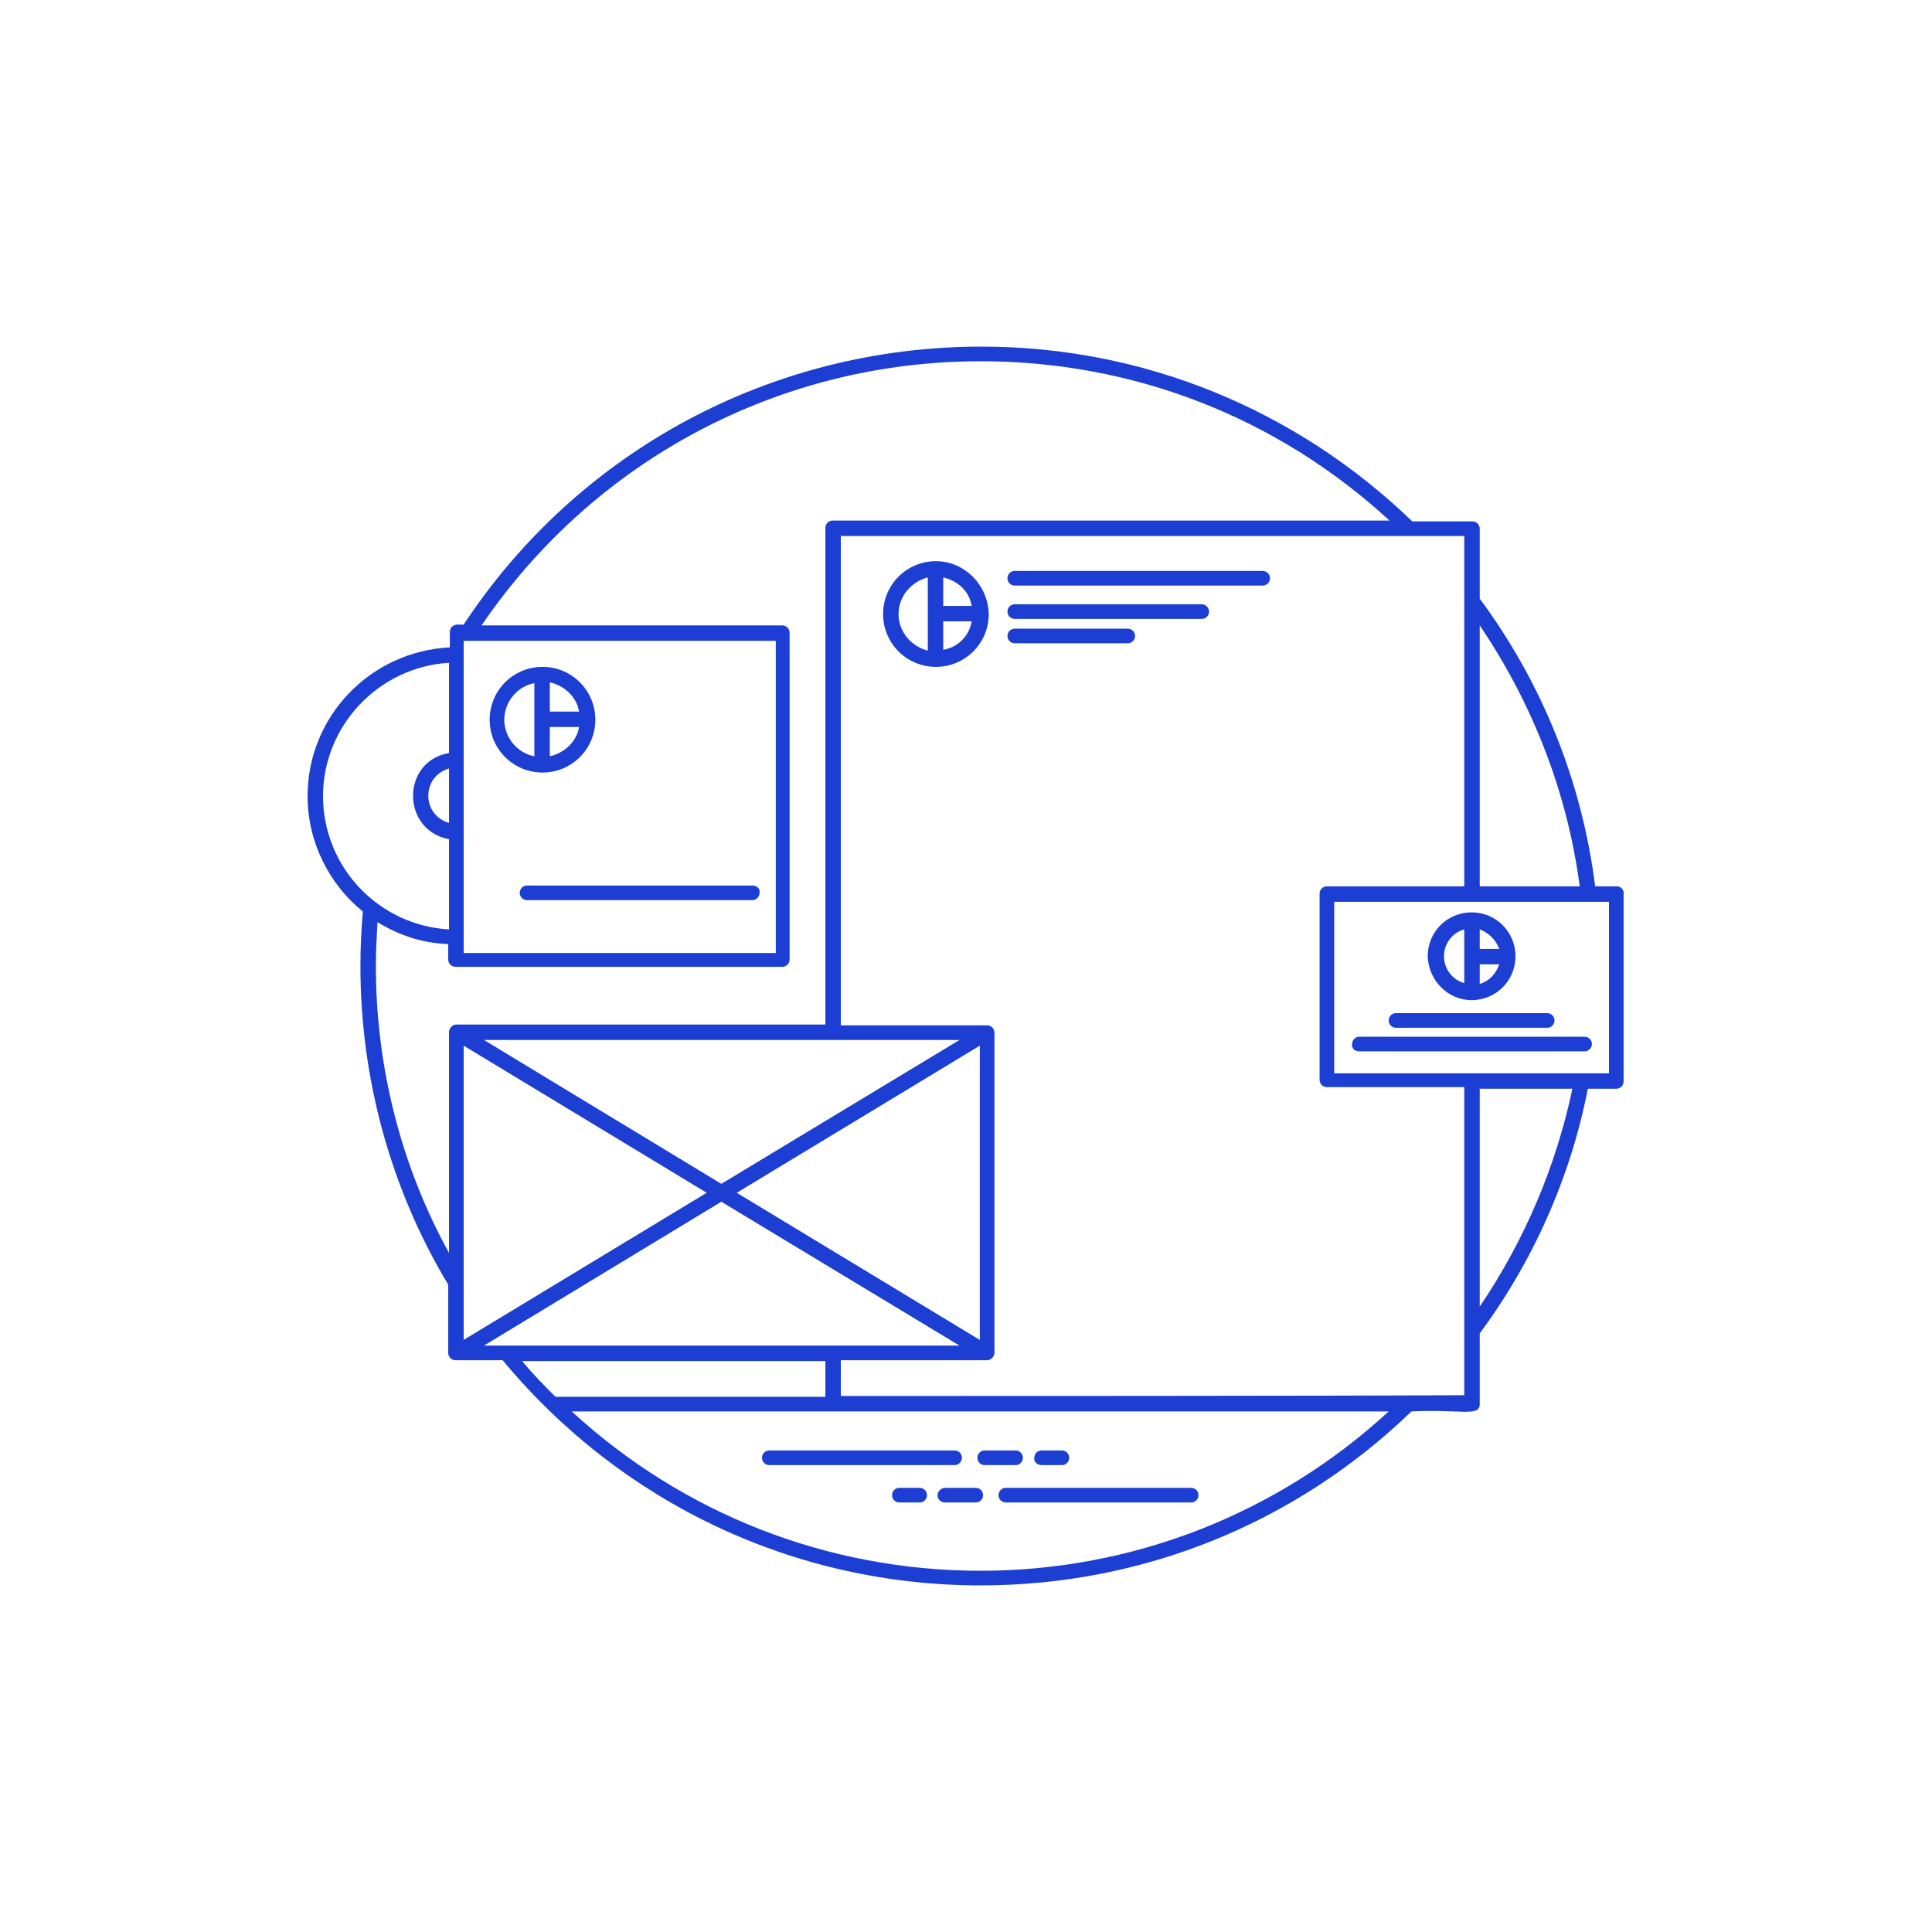
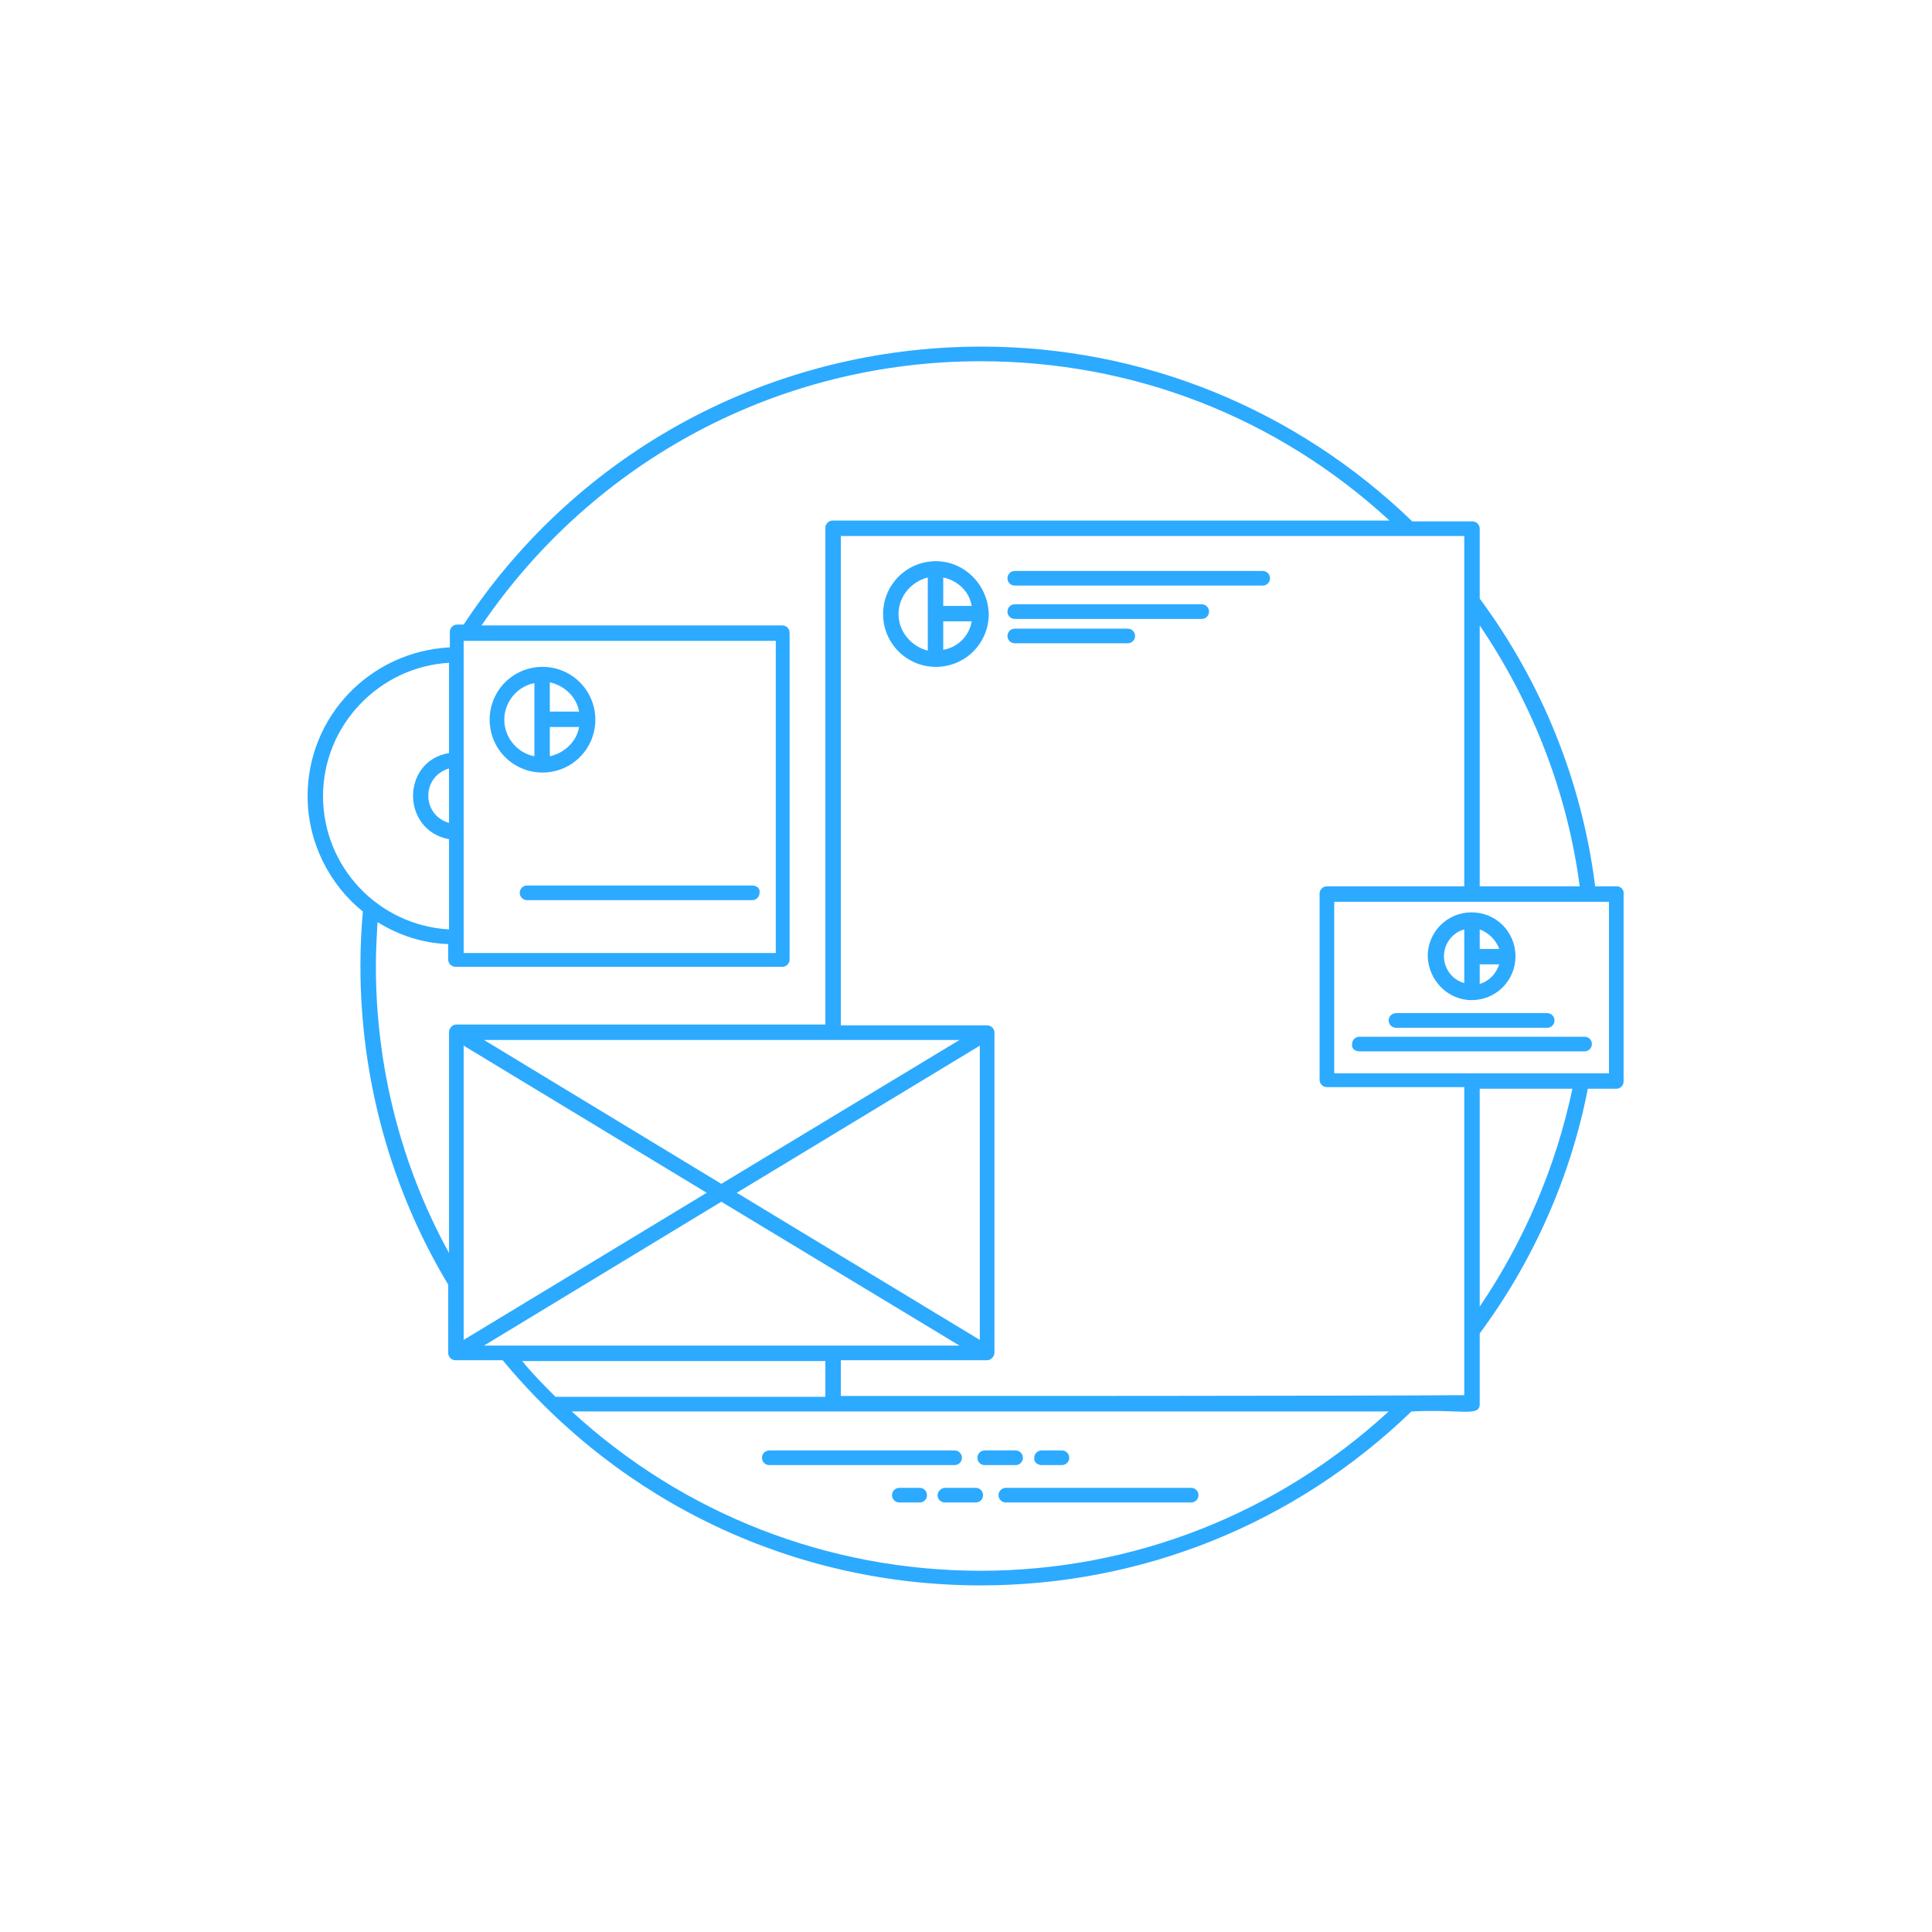
<svg xmlns="http://www.w3.org/2000/svg" width="100" height="100">
-   <svg fill="#1c3ed3" transform="matrix(.69 0 0 .69 15.5 15.5)" viewBox="0 0 164 164">
+   <svg fill="#2CAAFF" transform="matrix(.69 0 0 .69 15.5 15.5)" viewBox="0 0 164 164">
    <path d="M36.4 51.7c0-3.6-2.9-6.5-6.5-6.5s-6.5 2.9-6.5 6.5 2.9 6.5 6.5 6.5 6.5-2.9 6.5-6.5zm-5.6 4.5v-3.6h3.6c-.3 1.8-1.8 3.2-3.6 3.6zm3.6-5.5h-3.6v-3.6c1.8.4 3.3 1.8 3.6 3.6zm-9.2 1c0-2.2 1.6-4.1 3.7-4.5v9c-2.1-.4-3.7-2.3-3.7-4.5zM56.9 142.5c0 .5.4.9.9.9h22.8c.5 0 .9-.4.9-.9s-.4-.9-.9-.9H57.8c-.5 0-.9.4-.9.9zM84.3 143.4h3.8c.5 0 .9-.4.9-.9s-.4-.9-.9-.9h-3.8c-.5 0-.9.4-.9.9s.4.9.9.9zM91.3 143.4h2.5c.5 0 .9-.4.9-.9s-.4-.9-.9-.9h-2.5c-.5 0-.9.4-.9.9-.1.5.4.9.9.9zM86 147.1c0 .5.4.9.9.9h22.8c.5 0 .9-.4.9-.9s-.4-.9-.9-.9H86.9c-.5 0-.9.4-.9.9zM78.5 147.1c0 .5.4.9.9.9h3.8c.5 0 .9-.4.9-.9s-.4-.9-.9-.9h-3.8c-.4 0-.9.4-.9.9zM76.3 146.2h-2.5c-.5 0-.9.4-.9.9s.4.9.9.9h2.5c.5 0 .9-.4.9-.9s-.4-.9-.9-.9zM78.3 32.2c-3.6 0-6.5 2.9-6.5 6.5s2.9 6.5 6.5 6.5 6.5-2.9 6.5-6.5c-.1-3.6-3-6.5-6.5-6.5zm4.4 5.5h-3.5v-3.5c1.8.4 3.2 1.7 3.5 3.5zm-9 1c0-2.2 1.6-4 3.6-4.5v9c-2-.5-3.6-2.3-3.6-4.5zm5.5 4.4v-3.5h3.5c-.3 1.8-1.7 3.2-3.5 3.5z" />
    <path d="M162.1 72.2h-2.7c-1.6-12.8-6.5-25-14.2-35.4v-8.6c0-.5-.4-.9-.9-.9h-7.4c-14.3-13.8-33.1-21.5-53-21.5-25.8 0-49.6 12.8-63.7 34.2h-.8c-.5 0-.9.4-.9.9v1.9C8.7 43.3 1 51.3 1 61.1 1 66.8 3.7 72 7.8 75.3c-.2 2.2-.3 4.5-.3 6.7 0 13.8 3.7 27.4 10.8 39.2v8.4c0 .5.4.9.9.9H25c14.6 17.6 35.9 27.7 58.8 27.7 19.9 0 38.7-7.6 53-21.4 6.1-.3 8.4.7 8.4-.9v-8.7c6.6-8.9 11.2-19.3 13.3-30.1h3.5c.5 0 .9-.4.9-.9v-23c.1-.5-.3-1-.8-1zm-4.6 0h-12.3V40.1c6.5 9.6 10.8 20.6 12.3 32.1zM18.4 64.4c-3.4-1-3.4-5.7 0-6.7v6.7zm1.8 14.1V56.7 42h38.4v38.4H20.2v-1.9zM2.9 61.1c0-8.7 6.9-15.9 15.5-16.4v11.1c-5.9 1-5.9 9.5 0 10.6v11.1C9.7 77 2.9 69.8 2.9 61.1zM9.4 82c0-1.8.1-3.6.2-5.4 2.6 1.6 5.5 2.6 8.7 2.7v1.9c0 .5.4.9.9.9h40.2c.5 0 .9-.4.9-.9V41c0-.5-.4-.9-.9-.9h-37C36.3 19.7 59.1 7.6 83.8 7.6c18.8 0 36.5 6.9 50.3 19.6H65.6c-.5 0-.9.4-.9.9v61.1H19.3c-.5 0-.9.5-.9.9v27.2c-5.9-10.7-9-22.9-9-35.3zm74.3 46l-29.9-18.1 29.9-18.1V128zM20.2 91.8l29.9 18.1L20.2 128V91.8zm31.7 17L22.7 91.1h58.5l-29.3 17.7zm0 2.2l29.3 17.7H22.7L51.9 111zm12.8 19.6v4.4H31.5c-1.4-1.4-2.8-2.8-4.1-4.4h37.3zm19.1 25.8c-18.8 0-36.6-7-50.3-19.6H134c-13.7 12.6-31.5 19.6-50.2 19.6zm-17.2-21.5v-4.4h18c.5 0 .9-.5.9-.9V90.2c0-.5-.4-.9-.9-.9h-18V29.1h76.7v43.1h-16.9c-.5 0-.9.4-.9.9V96c0 .5.4.9.9.9h16.9v37.9c-14.5.1-63 .1-76.7.1zm78.6-11V97.1h11.4c-2 9.5-5.9 18.7-11.4 26.8zm15.9-28.7h-33.8V74.1h33.8v21.1z" />
    <path d="M144.2 86.2c3 0 5.4-2.4 5.4-5.4 0-3-2.4-5.4-5.4-5.4s-5.4 2.4-5.4 5.4c.1 3 2.5 5.4 5.4 5.4zm1-2v-2.4h2.4c-.4 1.2-1.3 2.1-2.4 2.4zm2.4-4.3h-2.4v-2.4c1.1.4 2 1.3 2.4 2.4zm-4.3-2.4v6.6c-1.5-.4-2.5-1.8-2.5-3.3 0-1.5 1-2.9 2.5-3.3zM134.9 89.6h18.6c.5 0 .9-.4.9-.9s-.4-.9-.9-.9h-18.6c-.5 0-.9.4-.9.9s.4.9.9.9zM130.4 92.5h27.7c.5 0 .9-.4.9-.9s-.4-.9-.9-.9h-27.7c-.5 0-.9.4-.9.9-.1.5.3.9.9.9zM118.5 33.4H88c-.5 0-.9.4-.9.9s.4.9.9.9h30.5c.5 0 .9-.4.9-.9s-.4-.9-.9-.9zM111 37.5H88c-.5 0-.9.4-.9.9s.4.9.9.9h23c.5 0 .9-.4.9-.9s-.4-.9-.9-.9zM101.9 40.5H88c-.5 0-.9.4-.9.9s.4.9.9.9h13.9c.5 0 .9-.4.9-.9s-.4-.9-.9-.9zM55.7 72.1H28c-.5 0-.9.4-.9.9s.4.9.9.9h27.7c.5 0 .9-.4.9-.9.1-.5-.3-.9-.9-.9z" />
  </svg>
</svg>
